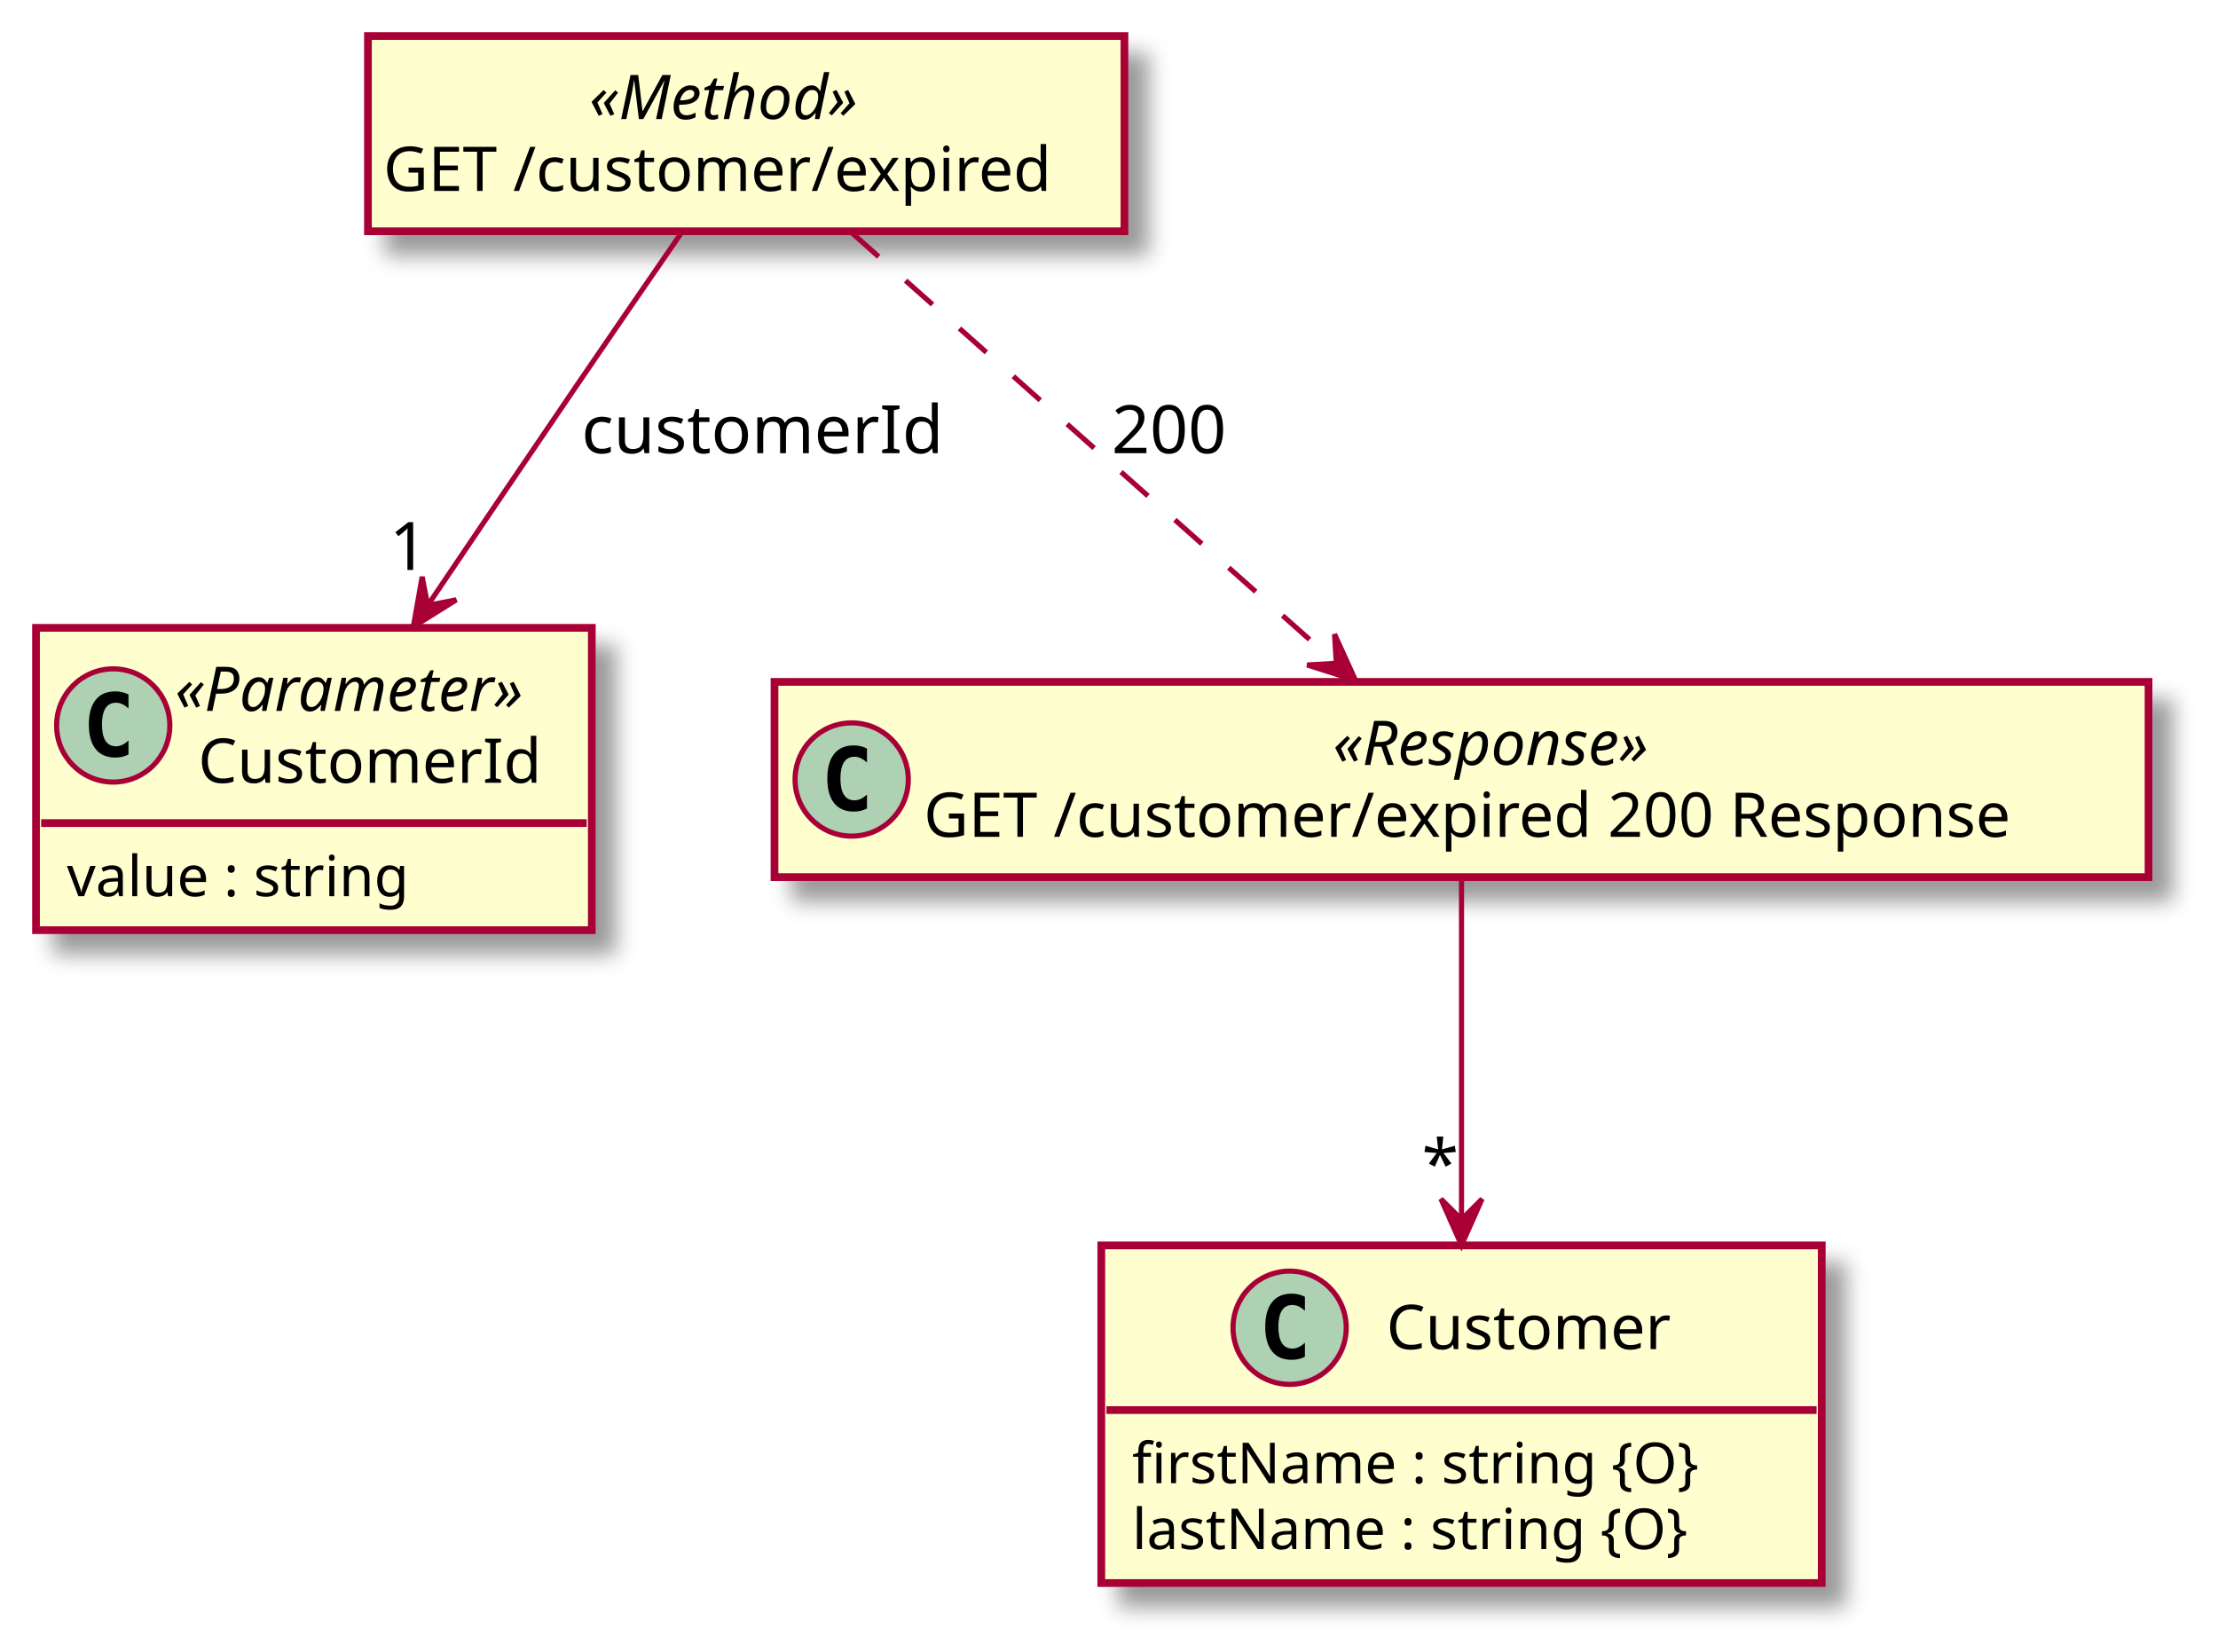
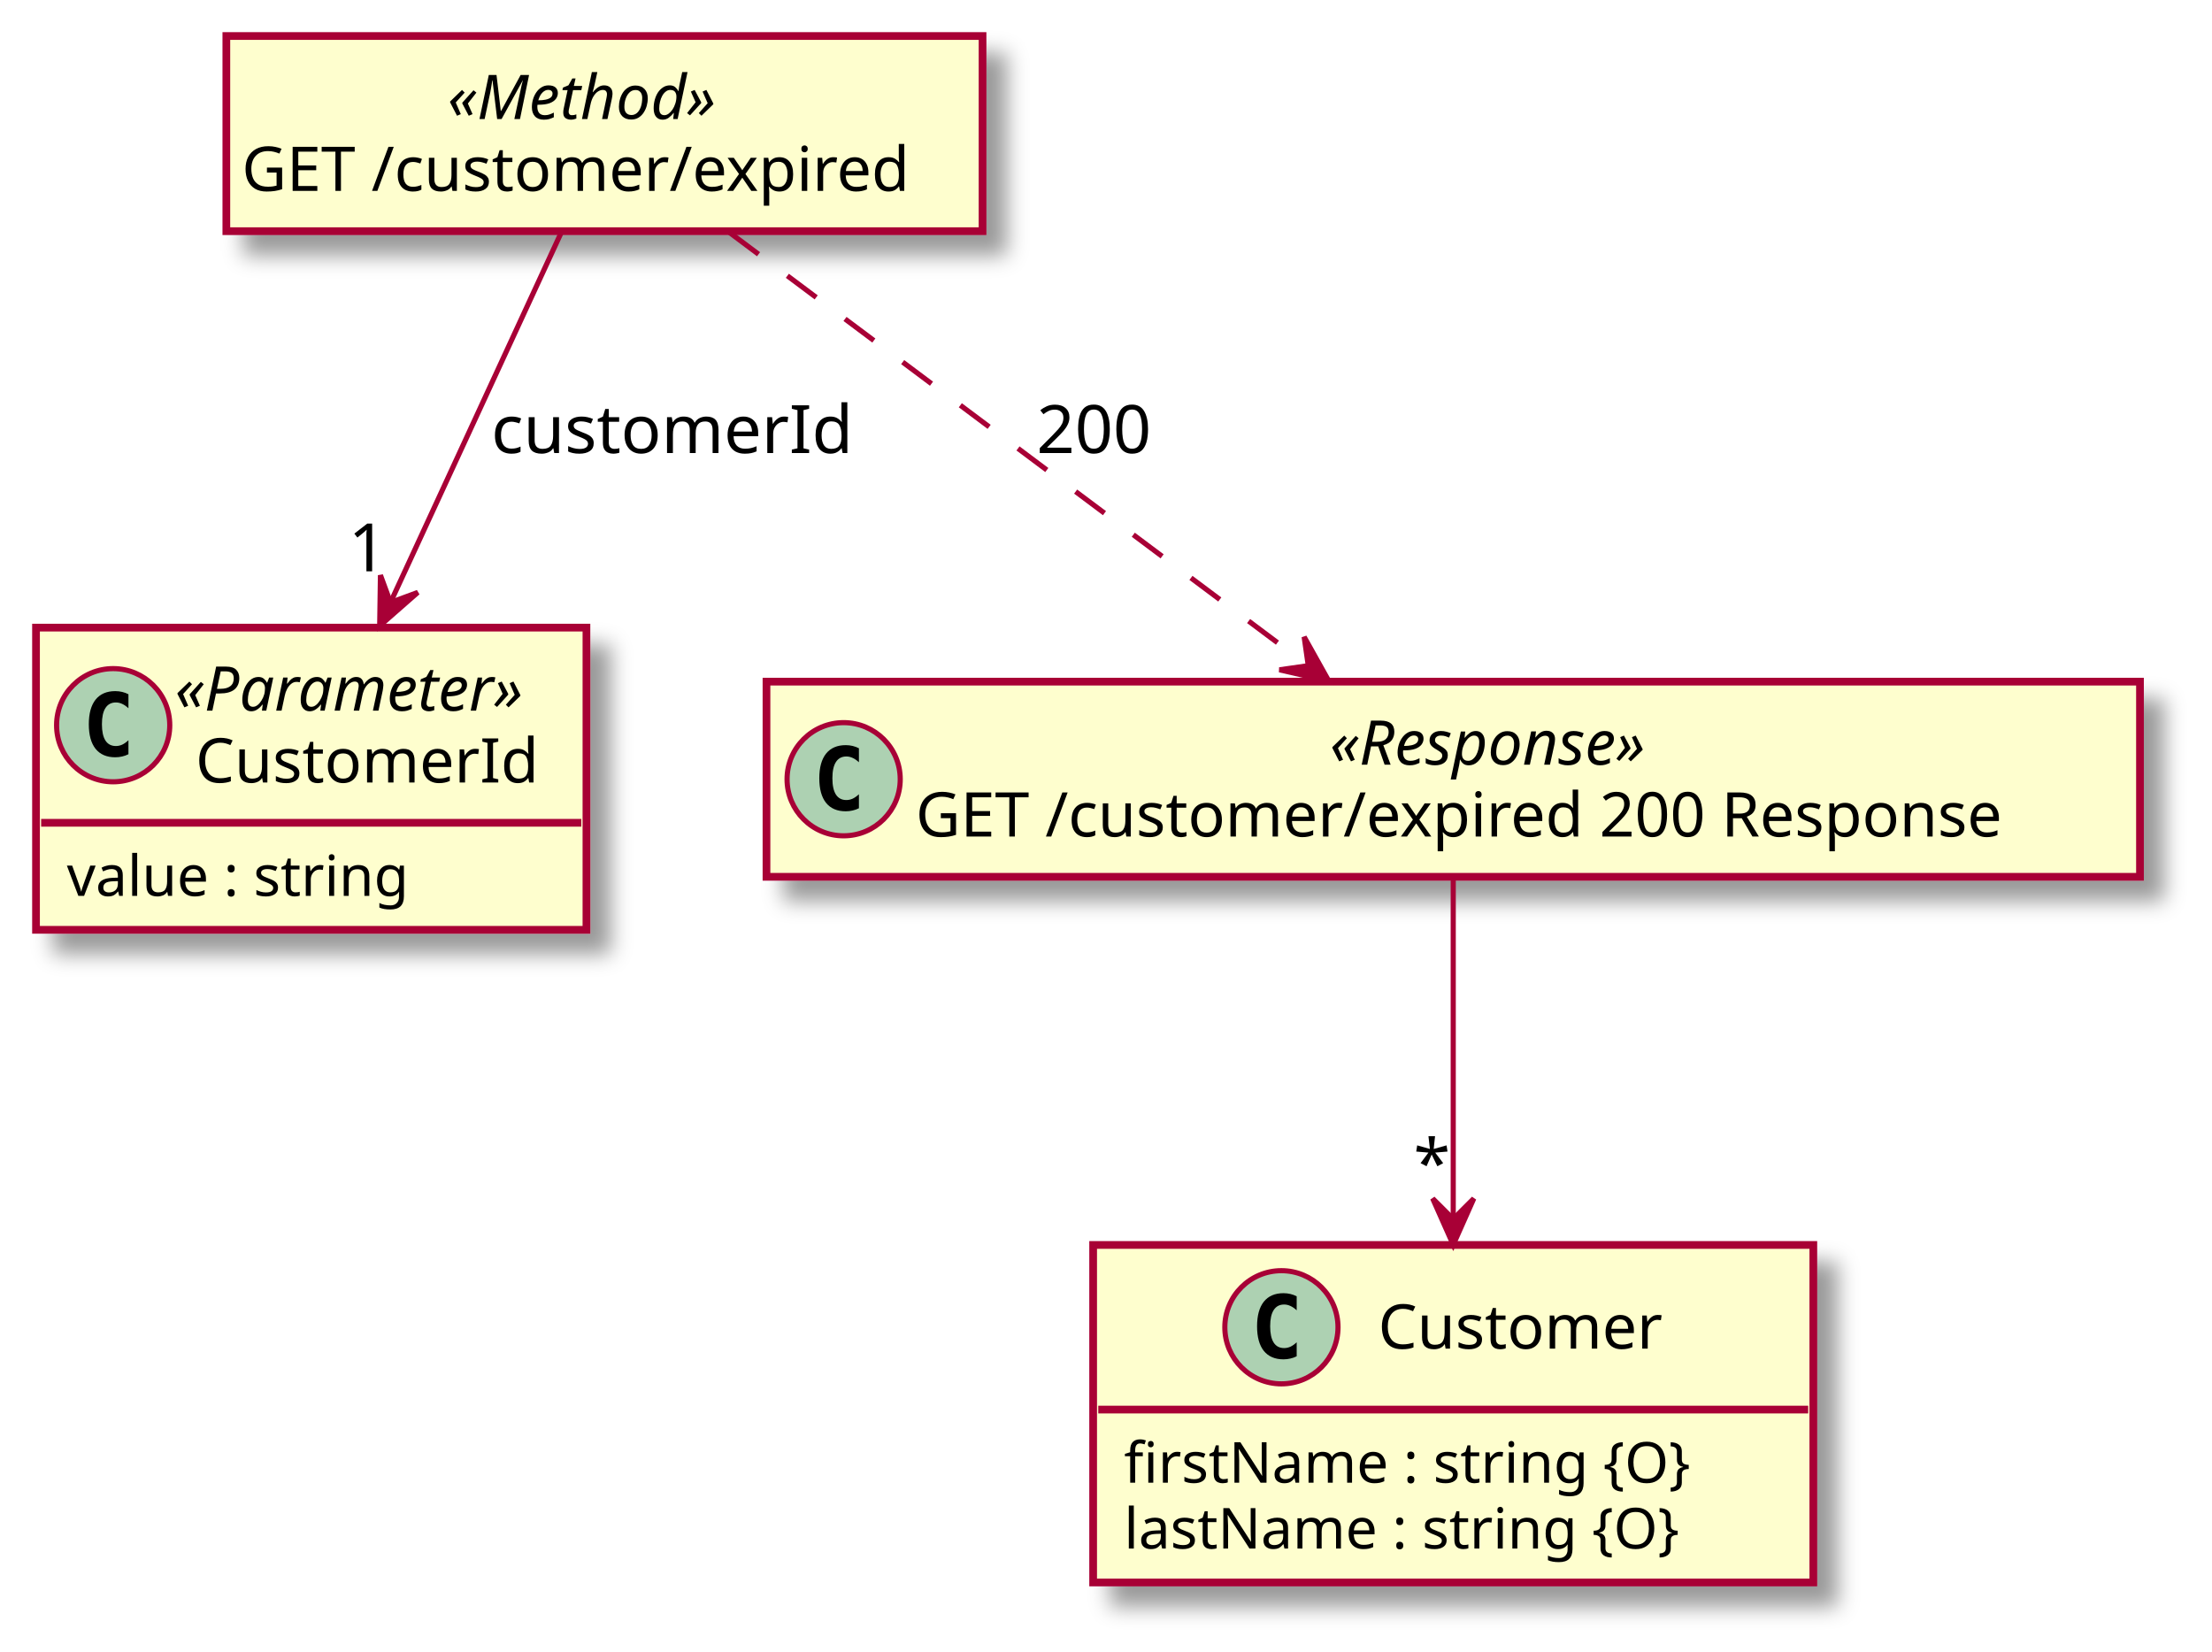
- <svg xmlns="http://www.w3.org/2000/svg" contentScriptType="application/ecmascript" contentStyleType="text/css" height="321px" preserveAspectRatio="none" style="width:431px;height:321px;" version="1.1" viewBox="0 0 431 321" width="431px" zoomAndPan="magnify">
+ <svg xmlns="http://www.w3.org/2000/svg" contentScriptType="application/ecmascript" contentStyleType="text/css" height="321px" preserveAspectRatio="none" style="width:430px;height:321px;" version="1.1" viewBox="0 0 430 321" width="430px" zoomAndPan="magnify">
  <defs>
    <filter height="300%" id="fnw4twy0g748m" width="300%" x="-1" y="-1">
      <feGaussianBlur result="blurOut" stdDeviation="2.0" />
      <feColorMatrix in="blurOut" result="blurOut2" type="matrix" values="0 0 0 0 0 0 0 0 0 0 0 0 0 0 0 0 0 0 .4 0" />
      <feOffset dx="4.0" dy="4.0" in="blurOut2" result="blurOut3" />
      <feBlend in="SourceGraphic" in2="blurOut3" mode="normal" />
    </filter>
  </defs>
  <g>
-     <rect codeLine="6" fill="#FEFECE" filter="url(#fnw4twy0g748m)" height="65.609" id="Customer" style="stroke:#A80036;stroke-width:1.5;" width="140" x="214" y="242" />
-     <ellipse cx="250.6" cy="258" fill="#ADD1B2" rx="11" ry="11" style="stroke:#A80036;stroke-width:1.0;" />
-     <path d="M253.569,263.641 Q252.991,263.938 252.35,264.086 Q251.709,264.234 251.006,264.234 Q248.506,264.234 247.186,262.586 Q245.866,260.938 245.866,257.812 Q245.866,254.688 247.186,253.031 Q248.506,251.375 251.006,251.375 Q251.709,251.375 252.358,251.531 Q253.006,251.688 253.569,251.984 L253.569,254.703 Q252.944,254.125 252.35,253.852 Q251.756,253.578 251.131,253.578 Q249.787,253.578 249.1,254.648 Q248.412,255.719 248.412,257.812 Q248.412,259.906 249.1,260.977 Q249.787,262.047 251.131,262.047 Q251.756,262.047 252.35,261.773 Q252.944,261.5 253.569,260.922 L253.569,263.641 Z " fill="#000000" />
-     <text fill="#000000" font-family="sans-serif" font-size="12" lengthAdjust="spacing" textLength="60" x="269.4" y="262.154">Customer</text>
-     <line style="stroke:#A80036;stroke-width:1.5;" x1="215" x2="353" y1="274" y2="274" />
-     <text fill="#000000" font-family="sans-serif" font-size="11" lengthAdjust="spacing" textLength="128" x="220" y="288.21">firstName : string {O}</text>
-     <text fill="#000000" font-family="sans-serif" font-size="11" lengthAdjust="spacing" textLength="126" x="220" y="301.015">lastName : string {O}</text>
-     <rect codeLine="11" fill="#FEFECE" filter="url(#fnw4twy0g748m)" height="58.742" id="CustomerId" style="stroke:#A80036;stroke-width:1.5;" width="108" x="7" y="122" />
+     <rect codeLine="6" fill="#FEFECE" filter="url(#fnw4twy0g748m)" height="65.609" id="Customer" style="stroke:#A80036;stroke-width:1.5;" width="140" x="212.5" y="242" />
+     <ellipse cx="249.1" cy="258" fill="#ADD1B2" rx="11" ry="11" style="stroke:#A80036;stroke-width:1.0;" />
+     <path d="M252.069,263.641 Q251.491,263.938 250.85,264.078 Q250.209,264.234 249.506,264.234 Q247.006,264.234 245.678,262.594 Q244.366,260.938 244.366,257.812 Q244.366,254.688 245.678,253.031 Q247.006,251.375 249.506,251.375 Q250.209,251.375 250.85,251.531 Q251.506,251.688 252.069,251.984 L252.069,254.703 Q251.444,254.125 250.85,253.859 Q250.256,253.578 249.631,253.578 Q248.287,253.578 247.6,254.656 Q246.912,255.719 246.912,257.812 Q246.912,259.906 247.6,260.984 Q248.287,262.047 249.631,262.047 Q250.256,262.047 250.85,261.781 Q251.444,261.5 252.069,260.922 L252.069,263.641 Z " fill="#000000" />
+     <text fill="#000000" font-family="sans-serif" font-size="12" lengthAdjust="spacing" textLength="60" x="267.9" y="262.154">Customer</text>
+     <line style="stroke:#A80036;stroke-width:1.5;" x1="213.5" x2="351.5" y1="274" y2="274" />
+     <text fill="#000000" font-family="sans-serif" font-size="11" lengthAdjust="spacing" textLength="128" x="218.5" y="288.21">firstName : string {O}</text>
+     <text fill="#000000" font-family="sans-serif" font-size="11" lengthAdjust="spacing" textLength="126" x="218.5" y="301.015">lastName : string {O}</text>
+     <rect codeLine="11" fill="#FEFECE" filter="url(#fnw4twy0g748m)" height="58.742" id="CustomerId" style="stroke:#A80036;stroke-width:1.5;" width="107" x="7" y="122" />
    <ellipse cx="22" cy="140.969" fill="#ADD1B2" rx="11" ry="11" style="stroke:#A80036;stroke-width:1.0;" />
-     <path d="M24.969,146.609 Q24.391,146.906 23.75,147.055 Q23.109,147.203 22.406,147.203 Q19.906,147.203 18.586,145.555 Q17.266,143.906 17.266,140.781 Q17.266,137.656 18.586,136 Q19.906,134.344 22.406,134.344 Q23.109,134.344 23.758,134.5 Q24.406,134.656 24.969,134.953 L24.969,137.672 Q24.344,137.094 23.75,136.82 Q23.156,136.547 22.531,136.547 Q21.188,136.547 20.5,137.617 Q19.812,138.688 19.812,140.781 Q19.812,142.875 20.5,143.945 Q21.188,145.016 22.531,145.016 Q23.156,145.016 23.75,144.742 Q24.344,144.469 24.969,143.891 L24.969,146.609 Z " fill="#000000" />
-     <text fill="#000000" font-family="sans-serif" font-size="12" font-style="italic" lengthAdjust="spacing" textLength="80" x="34" y="138.139">«Parameter»</text>
-     <text fill="#000000" font-family="sans-serif" font-size="12" lengthAdjust="spacing" textLength="71" x="38.5" y="152.107">CustomerId</text>
-     <line style="stroke:#A80036;stroke-width:1.5;" x1="8" x2="114" y1="159.938" y2="159.938" />
+     <path d="M24.969,146.609 Q24.391,146.906 23.75,147.047 Q23.109,147.203 22.406,147.203 Q19.906,147.203 18.578,145.562 Q17.266,143.906 17.266,140.781 Q17.266,137.656 18.578,136 Q19.906,134.344 22.406,134.344 Q23.109,134.344 23.75,134.5 Q24.406,134.656 24.969,134.953 L24.969,137.672 Q24.344,137.094 23.75,136.828 Q23.156,136.547 22.531,136.547 Q21.188,136.547 20.5,137.625 Q19.812,138.688 19.812,140.781 Q19.812,142.875 20.5,143.953 Q21.188,145.016 22.531,145.016 Q23.156,145.016 23.75,144.75 Q24.344,144.469 24.969,143.891 L24.969,146.609 Z " fill="#000000" />
+     <text fill="#000000" font-family="sans-serif" font-size="12" font-style="italic" lengthAdjust="spacing" textLength="79" x="34" y="138.139">«Parameter»</text>
+     <text fill="#000000" font-family="sans-serif" font-size="12" lengthAdjust="spacing" textLength="71" x="38" y="152.107">CustomerId</text>
+     <line style="stroke:#A80036;stroke-width:1.5;" x1="8" x2="113" y1="159.938" y2="159.938" />
    <text fill="#000000" font-family="sans-serif" font-size="11" lengthAdjust="spacing" textLength="75" x="13" y="174.148">value : string</text>
-     <rect codeLine="15" fill="#FEFECE" filter="url(#fnw4twy0g748m)" height="37.938" id="GET /customer/expired" style="stroke:#A80036;stroke-width:1.5;" width="147" x="71.5" y="7" />
-     <text fill="#000000" font-family="sans-serif" font-size="12" font-style="italic" lengthAdjust="spacing" textLength="61" x="114.5" y="23.139">«Method»</text>
-     <text fill="#000000" font-family="sans-serif" font-size="12" lengthAdjust="spacing" textLength="141" x="74.5" y="37.107">GET /customer/expired</text>
-     <rect codeLine="18" fill="#FEFECE" filter="url(#fnw4twy0g748m)" height="37.938" id="GET /customer/expired 200 Response" style="stroke:#A80036;stroke-width:1.5;" width="267" x="150.5" y="132.5" />
-     <ellipse cx="165.5" cy="151.469" fill="#ADD1B2" rx="11" ry="11" style="stroke:#A80036;stroke-width:1.0;" />
-     <path d="M168.469,157.109 Q167.891,157.406 167.25,157.555 Q166.609,157.703 165.906,157.703 Q163.406,157.703 162.086,156.055 Q160.766,154.406 160.766,151.281 Q160.766,148.156 162.086,146.5 Q163.406,144.844 165.906,144.844 Q166.609,144.844 167.258,145 Q167.906,145.156 168.469,145.453 L168.469,148.172 Q167.844,147.594 167.25,147.32 Q166.656,147.047 166.031,147.047 Q164.688,147.047 164,148.117 Q163.312,149.188 163.312,151.281 Q163.312,153.375 164,154.445 Q164.688,155.516 166.031,155.516 Q166.656,155.516 167.25,155.242 Q167.844,154.969 168.469,154.391 L168.469,157.109 Z " fill="#000000" />
-     <text fill="#000000" font-family="sans-serif" font-size="12" font-style="italic" lengthAdjust="spacing" textLength="76" x="259" y="148.639">«Response»</text>
-     <text fill="#000000" font-family="sans-serif" font-size="12" lengthAdjust="spacing" textLength="235" x="179.5" y="162.607">GET /customer/expired 200 Response</text>
-     <path codeLine="21" d="M284,170.69 C284,188.095 284,214.868 284,236.797 " fill="none" id="GET /customer/expired 200 Response-to-Customer" style="stroke:#A80036;stroke-width:1.0;" />
-     <polygon fill="#A80036" points="284,241.97,288,232.97,284,236.97,280,232.97,284,241.97" style="stroke:#A80036;stroke-width:1.0;" />
-     <text fill="#000000" font-family="sans-serif" font-size="13" lengthAdjust="spacing" textLength="7" x="276.278" y="230.732">*</text>
-     <path codeLine="23" d="M165.51,45.223 C190.558,67.478 232.881,105.081 259.583,128.806 " fill="none" id="GET /customer/expired-to-GET /customer/expired 200 Response" style="stroke:#A80036;stroke-width:1.0;stroke-dasharray:7.0,7.0;" />
-     <polygon fill="#A80036" points="263.406,132.202,259.332,123.235,259.667,128.882,254.02,129.217,263.406,132.202" style="stroke:#A80036;stroke-width:1.0;" />
-     <text fill="#000000" font-family="sans-serif" font-size="13" lengthAdjust="spacing" textLength="24" x="216" y="88.067">200</text>
-     <path codeLine="25" d="M132.429,45.21 C126.256,54.17 118.72,65.139 112,75 C102.556,88.858 92.188,104.186 83.28,117.39 " fill="none" id="GET /customer/expired-to-CustomerId" style="stroke:#A80036;stroke-width:1.0;" />
-     <polygon fill="#A80036" points="80.319,121.781,88.667,116.556,83.115,117.636,82.035,112.083,80.319,121.781" style="stroke:#A80036;stroke-width:1.0;" />
-     <text fill="#000000" font-family="sans-serif" font-size="13" lengthAdjust="spacing" textLength="72" x="113" y="88.067">customerId</text>
-     <text fill="#000000" font-family="sans-serif" font-size="13" lengthAdjust="spacing" textLength="8" x="75.67" y="110.749">1</text>
+     <rect codeLine="15" fill="#FEFECE" filter="url(#fnw4twy0g748m)" height="37.938" id="GET /customer/expired" style="stroke:#A80036;stroke-width:1.5;" width="147" x="44" y="7" />
+     <text fill="#000000" font-family="sans-serif" font-size="12" font-style="italic" lengthAdjust="spacing" textLength="61" x="87" y="23.139">«Method»</text>
+     <text fill="#000000" font-family="sans-serif" font-size="12" lengthAdjust="spacing" textLength="141" x="47" y="37.107">GET /customer/expired</text>
+     <rect codeLine="18" fill="#FEFECE" filter="url(#fnw4twy0g748m)" height="37.938" id="GET /customer/expired 200 Response" style="stroke:#A80036;stroke-width:1.5;" width="267" x="149" y="132.5" />
+     <ellipse cx="164" cy="151.469" fill="#ADD1B2" rx="11" ry="11" style="stroke:#A80036;stroke-width:1.0;" />
+     <path d="M166.969,157.109 Q166.391,157.406 165.75,157.547 Q165.109,157.703 164.406,157.703 Q161.906,157.703 160.578,156.062 Q159.266,154.406 159.266,151.281 Q159.266,148.156 160.578,146.5 Q161.906,144.844 164.406,144.844 Q165.109,144.844 165.75,145 Q166.406,145.156 166.969,145.453 L166.969,148.172 Q166.344,147.594 165.75,147.328 Q165.156,147.047 164.531,147.047 Q163.188,147.047 162.5,148.125 Q161.812,149.188 161.812,151.281 Q161.812,153.375 162.5,154.453 Q163.188,155.516 164.531,155.516 Q165.156,155.516 165.75,155.25 Q166.344,154.969 166.969,154.391 L166.969,157.109 Z " fill="#000000" />
+     <text fill="#000000" font-family="sans-serif" font-size="12" font-style="italic" lengthAdjust="spacing" textLength="74" x="258.5" y="148.639">«Response»</text>
+     <text fill="#000000" font-family="sans-serif" font-size="12" lengthAdjust="spacing" textLength="235" x="178" y="162.607">GET /customer/expired 200 Response</text>
+     <path codeLine="21" d="M282.5,170.69 C282.5,188.1 282.5,214.87 282.5,236.8 " fill="none" id="GET /customer/expired 200 Response-to-Customer" style="stroke:#A80036;stroke-width:1.0;" />
+     <polygon fill="#A80036" points="282.5,241.97,286.5,232.97,282.5,236.97,278.5,232.97,282.5,241.97" style="stroke:#A80036;stroke-width:1.0;" />
+     <text fill="#000000" font-family="sans-serif" font-size="13" lengthAdjust="spacing" textLength="7" x="274.778" y="230.732">*</text>
+     <path codeLine="23" d="M141.85,45.22 C171.79,67.63 222.52,105.61 254.18,129.3 " fill="none" id="GET /customer/expired-to-GET /customer/expired 200 Response" style="stroke:#A80036;stroke-width:1.0;stroke-dasharray:7.0,7.0;" />
+     <polygon fill="#A80036" points="258.32,132.4,253.52,123.8,254.32,129.4,248.72,130.2,258.32,132.4" style="stroke:#A80036;stroke-width:1.0;" />
+     <text fill="#000000" font-family="sans-serif" font-size="13" lengthAdjust="spacing" textLength="24" x="201.5" y="88.067">200</text>
+     <path codeLine="25" d="M109.09,45.22 C100.42,64.02 86.69,93.75 76.04,116.83 " fill="none" id="GET /customer/expired-to-CustomerId" style="stroke:#A80036;stroke-width:1.0;" />
+     <polygon fill="#A80036" points="73.81,121.65,81.217,115.159,75.908,117.112,73.956,111.802,73.81,121.65" style="stroke:#A80036;stroke-width:1.0;" />
+     <text fill="#000000" font-family="sans-serif" font-size="13" lengthAdjust="spacing" textLength="72" x="95.5" y="88.067">customerId</text>
+     <text fill="#000000" font-family="sans-serif" font-size="13" lengthAdjust="spacing" textLength="8" x="67.73" y="111.054">1</text>
  </g>
</svg>
